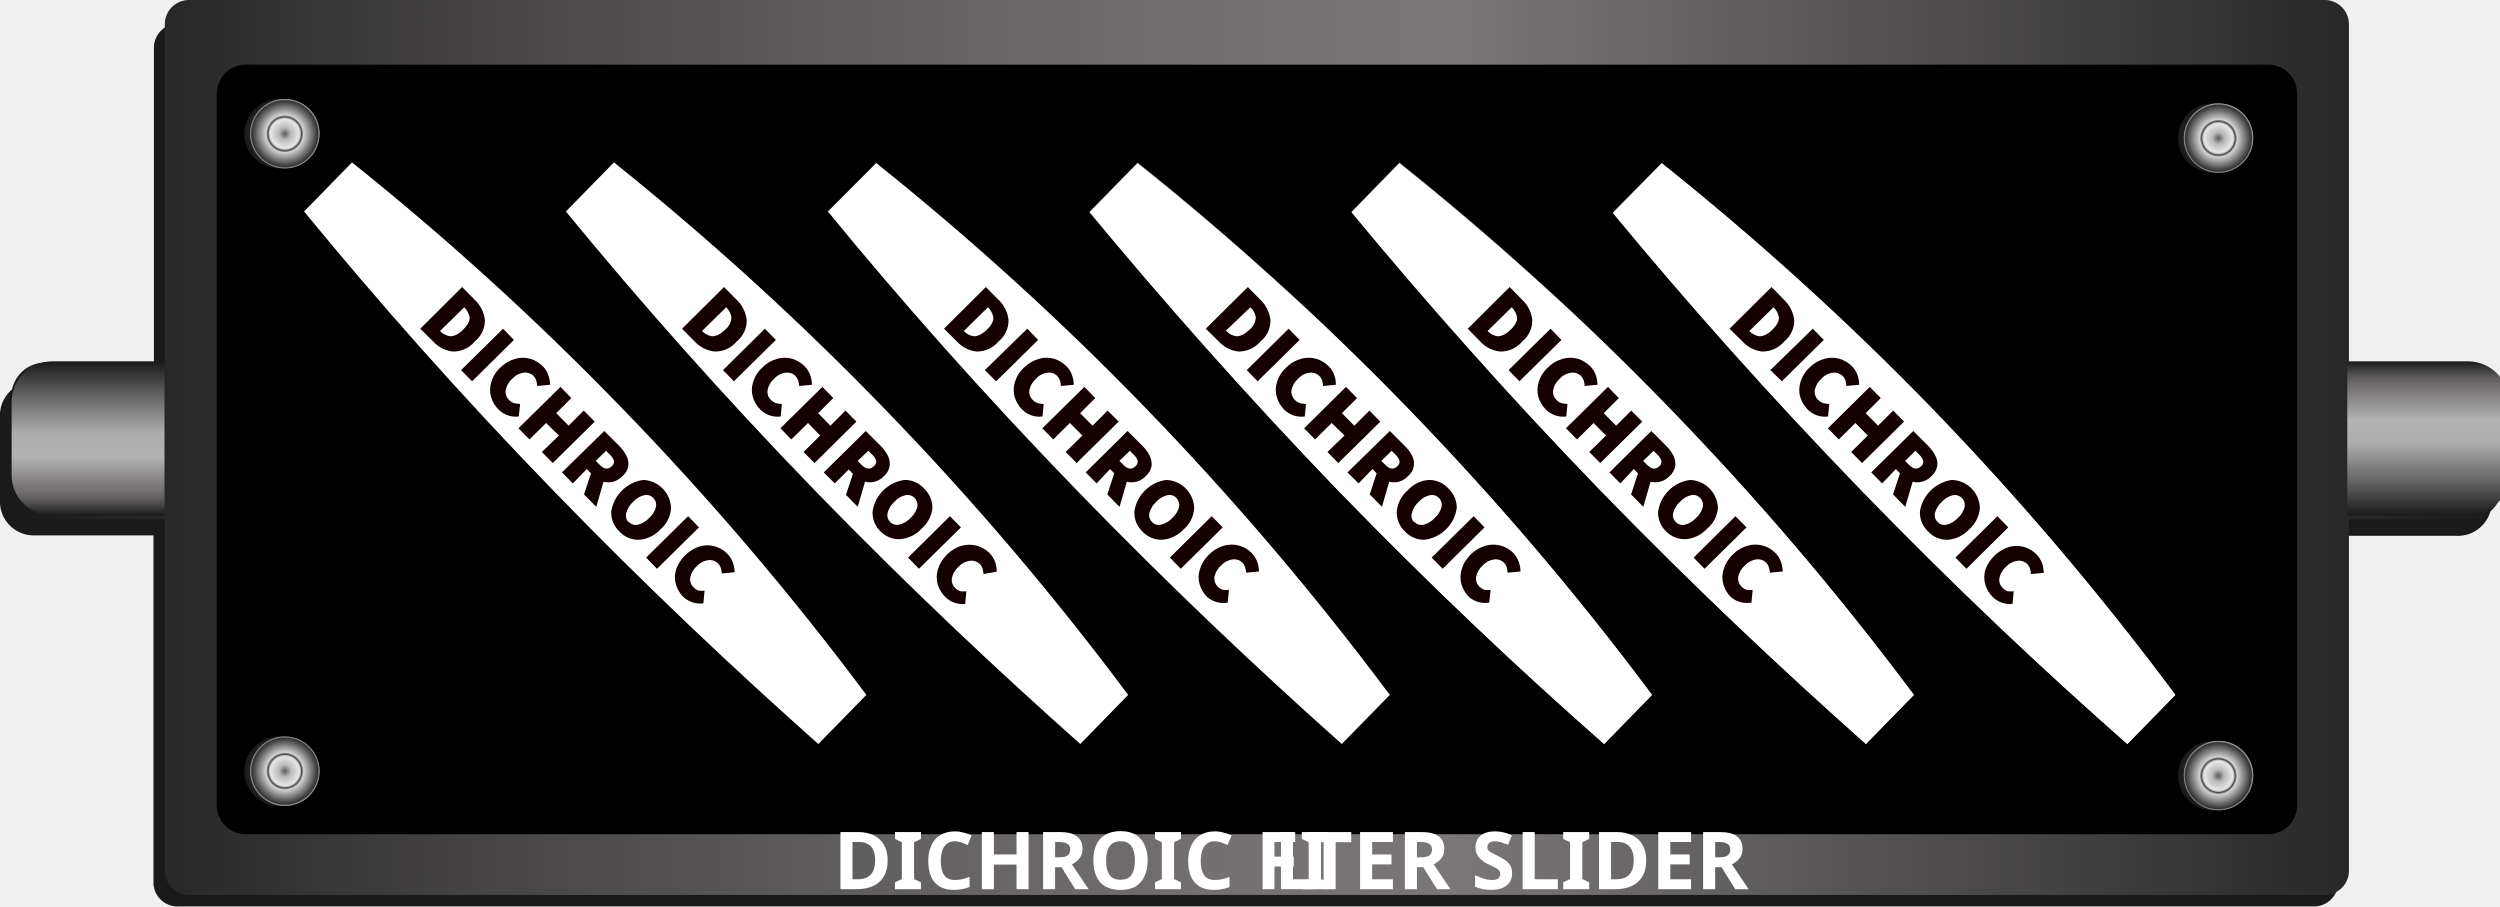
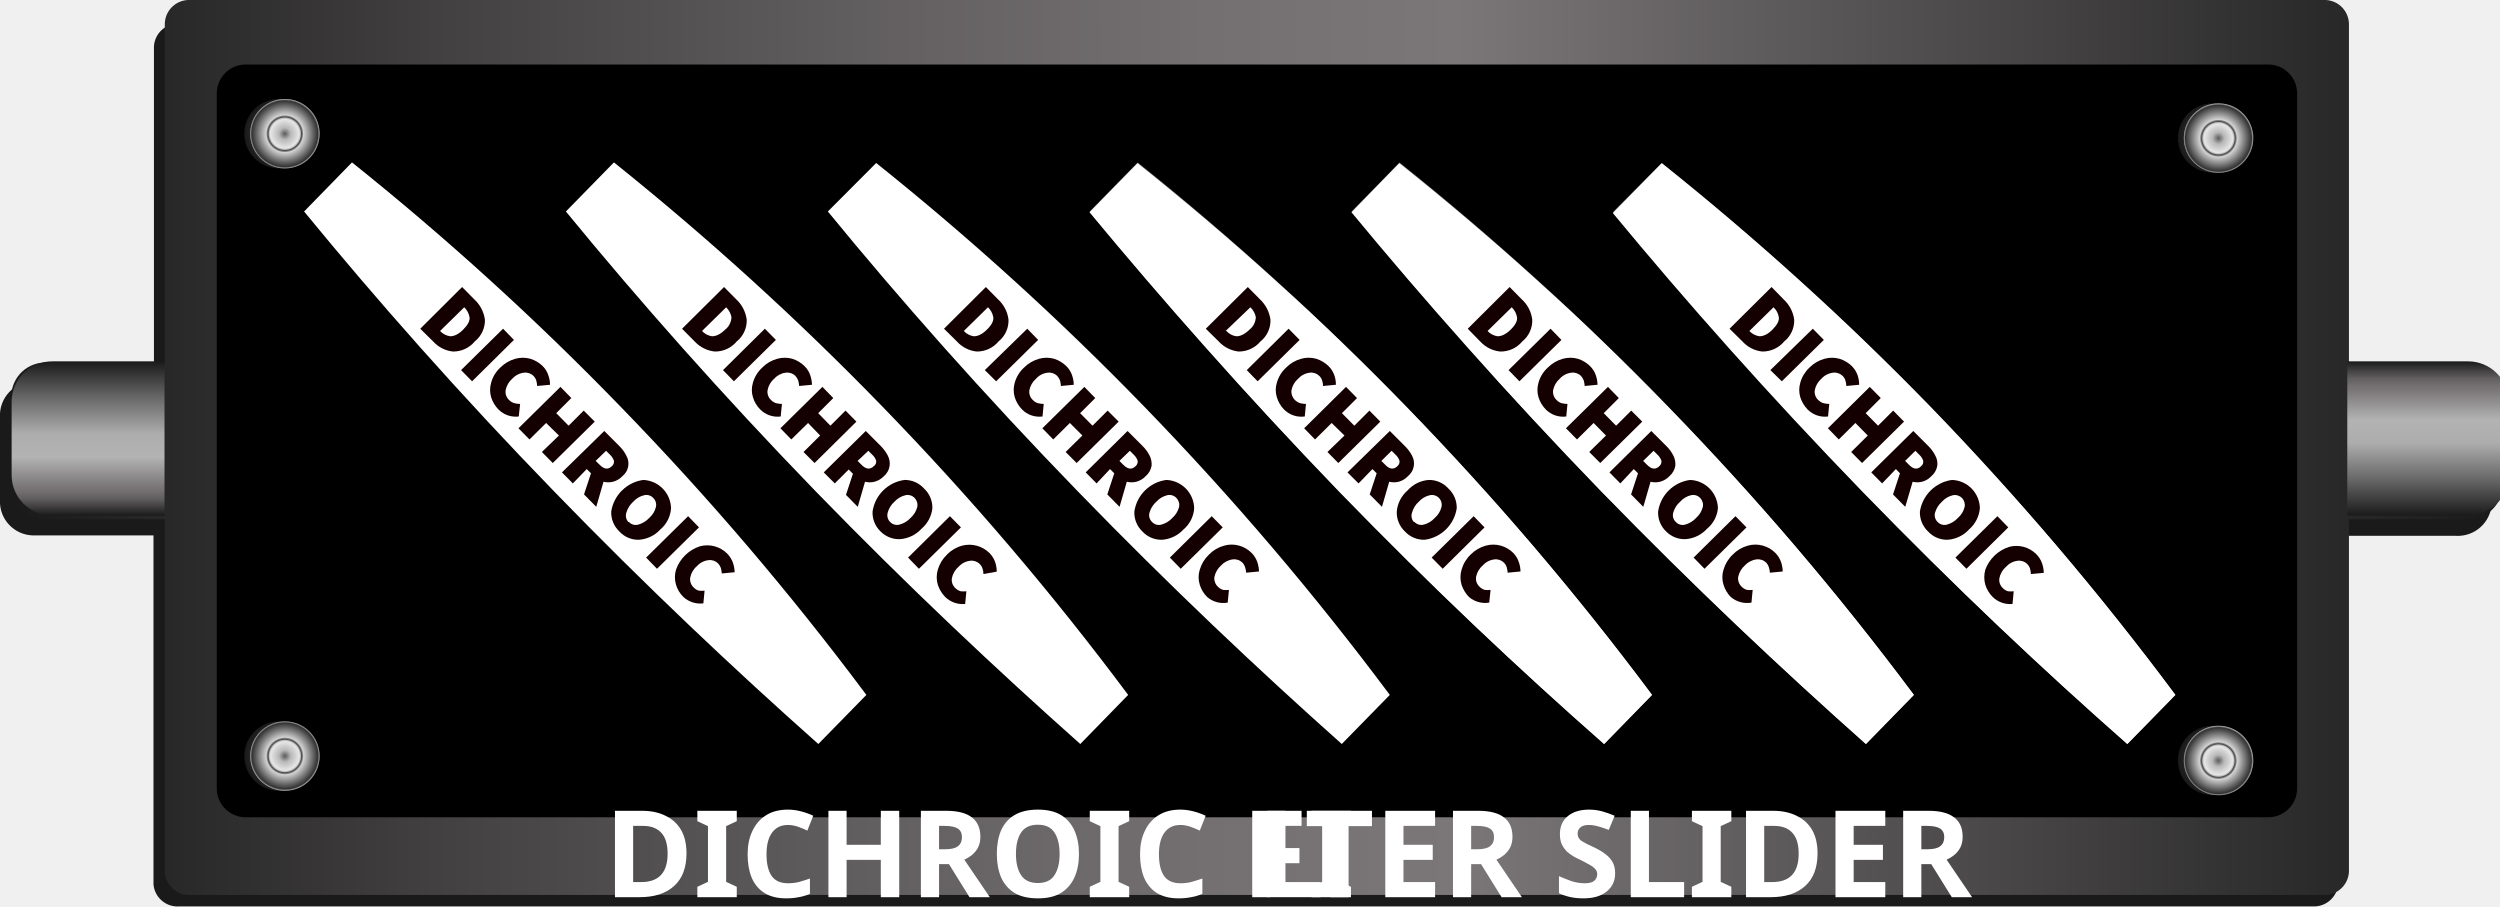
<svg xmlns="http://www.w3.org/2000/svg" xmlns:xlink="http://www.w3.org/1999/xlink" id="Layer_1" data-name="Layer 1" viewBox="0 0 165.49 60">
  <defs>
-     <style>.cls-1{fill:url(#linear-gradient);}.cls-2{fill:url(#linear-gradient-2);}.cls-3{fill:url(#linear-gradient-3);}.cls-4{fill:url(#linear-gradient-4);}.cls-5{fill:url(#linear-gradient-5);}.cls-6{fill:url(#radial-gradient);}.cls-7{fill:url(#radial-gradient-2);}.cls-8{fill:url(#radial-gradient-3);}.cls-9{fill:url(#radial-gradient-4);}.cls-10{fill:url(#linear-gradient-6);}.cls-11,.cls-19{fill:#fff;}.cls-12{fill:#140000;}.cls-13{fill:url(#linear-gradient-7);}.cls-14{fill:url(#linear-gradient-8);}.cls-15{fill:url(#radial-gradient-5);}.cls-16{fill:url(#radial-gradient-6);}.cls-17{fill:url(#radial-gradient-7);}.cls-18{fill:url(#radial-gradient-8);}.cls-19{font-size:5.3px;font-family:Mada-Black, Mada;font-weight:800;}.cls-20{letter-spacing:-0.12em;}</style>
+     <style>.cls-1{fill:url(#linear-gradient);}.cls-2{fill:url(#linear-gradient-2);}.cls-3{fill:url(#linear-gradient-3);}.cls-4{fill:url(#linear-gradient-4);}.cls-5{fill:url(#linear-gradient-5);}.cls-6{fill:url(#radial-gradient);}.cls-7{fill:url(#radial-gradient-2);}.cls-8{fill:url(#radial-gradient-3);}.cls-9{fill:url(#radial-gradient-4);}.cls-10{fill:url(#linear-gradient-6);}.cls-11,.cls-19{fill:#fff;}.cls-12{fill:#140000;}.cls-13{fill:url(#linear-gradient-7);}.cls-14{fill:url(#linear-gradient-8);}.cls-15{fill:url(#radial-gradient-5);}.cls-16{fill:url(#radial-gradient-6);}.cls-17{fill:url(#radial-gradient-7);}.cls-18{fill:url(#radial-gradient-8);}.cls-19{font-size:8px;font-family:Mada-Bold, Mada;font-weight:700;}.cls-20{letter-spacing:-0.12em;}</style>
    <linearGradient id="linear-gradient" x1="0.03" y1="30.8" x2="164.94" y2="30.8" gradientUnits="userSpaceOnUse">
      <stop offset="0" stop-color="#1a1a1a" />
      <stop offset="1" stop-color="#1a1a1a" />
    </linearGradient>
    <linearGradient id="linear-gradient-2" x1="0.75" y1="29.64" x2="165.65" y2="29.64" gradientUnits="userSpaceOnUse">
      <stop offset="0" stop-color="#1a1a1a" />
      <stop offset="0.17" stop-color="#424041" />
      <stop offset="0.34" stop-color="#615e5f" />
      <stop offset="0.48" stop-color="#747071" />
      <stop offset="0.58" stop-color="#7b7778" />
      <stop offset="1" stop-color="#1a1a1a" />
    </linearGradient>
-     <linearGradient id="linear-gradient-3" x1="2158.09" y1="-3832.05" x2="2064.89" y2="-3925.25" gradientTransform="matrix(1, 0, 0, -1, -2028.29, -3848.91)" gradientUnits="userSpaceOnUse">
+     <linearGradient id="linear-gradient-3" x1="2158.37" y1="-3832.33" x2="2065.72" y2="-3924.97" gradientTransform="matrix(1, 0, 0, -1, -2028.85, -3849.46)" gradientUnits="userSpaceOnUse">
      <stop offset="0" />
      <stop offset="0.87" />
    </linearGradient>
    <linearGradient id="linear-gradient-4" x1="5.83" y1="34.13" x2="5.83" y2="23.92" gradientUnits="userSpaceOnUse">
      <stop offset="0" stop-color="#1a1a1a" />
      <stop offset="0.06" stop-color="#424041" />
      <stop offset="0.11" stop-color="#615e5f" />
      <stop offset="0.16" stop-color="#747071" />
      <stop offset="0.19" stop-color="#7b7778" />
      <stop offset="0.38" stop-color="#b3b3b3" />
      <stop offset="0.53" stop-color="#adadad" />
      <stop offset="0.77" stop-color="#666" />
      <stop offset="1" stop-color="#1a1a1a" />
    </linearGradient>
    <linearGradient id="linear-gradient-5" x1="-9777.34" y1="1318.98" x2="-9777.34" y2="1308.76" gradientTransform="translate(9938.03 -1284.85)" xlink:href="#linear-gradient-4" />
    <radialGradient id="radial-gradient" cx="146.17" cy="9.42" r="2.3" gradientTransform="translate(0.29 -0.22) rotate(-0.02)" gradientUnits="userSpaceOnUse">
      <stop offset="0.02" stop-color="#666" />
      <stop offset="0.55" stop-color="#333" />
      <stop offset="0.97" stop-color="#1a1a1a" />
    </radialGradient>
    <radialGradient id="radial-gradient-2" cx="146.56" cy="9.42" r="2.3" gradientTransform="translate(0.29 -0.22) rotate(-0.02)" gradientUnits="userSpaceOnUse">
      <stop offset="0.02" stop-color="#666" />
      <stop offset="0.17" stop-color="#b8b8b8" />
      <stop offset="0.41" stop-color="#e6e6e6" />
      <stop offset="0.42" stop-color="#e1e1e1" />
      <stop offset="0.43" stop-color="#d3d3d3" />
      <stop offset="0.45" stop-color="#bbb" />
      <stop offset="0.46" stop-color="#9a9a9a" />
      <stop offset="0.47" stop-color="#707070" />
      <stop offset="0.48" stop-color="#4d4d4d" />
      <stop offset="0.49" stop-color="#5b5b5b" />
      <stop offset="0.51" stop-color="#818181" />
      <stop offset="0.53" stop-color="#bdbdbd" />
      <stop offset="0.54" stop-color="#d2d2d2" />
      <stop offset="0.69" stop-color="#979797" />
      <stop offset="0.88" stop-color="#4d4d4d" />
      <stop offset="0.95" stop-color="#333" />
      <stop offset="1" stop-color="#b3b3b3" />
    </radialGradient>
-     <radialGradient id="radial-gradient-3" cx="146.16" cy="51.62" r="2.3" xlink:href="#radial-gradient" />
-     <radialGradient id="radial-gradient-4" cx="146.54" cy="51.62" r="2.3" xlink:href="#radial-gradient-2" />
+     <radialGradient id="radial-gradient-3" cx="146.16" cy="50.62" r="2.3" xlink:href="#radial-gradient" />
+     <radialGradient id="radial-gradient-4" cx="146.54" cy="50.62" r="2.3" xlink:href="#radial-gradient-2" />
    <linearGradient id="linear-gradient-6" x1="-2121.93" y1="-1927.12" x2="-2121.93" y2="-1970.1" gradientTransform="matrix(-0.47, 0.47, -0.81, -0.81, -2445.08, -539.82)" gradientUnits="userSpaceOnUse">
      <stop offset="0.02" stop-color="#666" />
      <stop offset="0.02" stop-color="#6e6e6e" />
      <stop offset="0.05" stop-color="#999899" />
      <stop offset="0.07" stop-color="#b8b7b8" />
      <stop offset="0.09" stop-color="#cbcacb" />
      <stop offset="0.11" stop-color="#d2d1d2" />
      <stop offset="0.18" stop-color="#c5c4c5" />
      <stop offset="0.29" stop-color="#979696" />
      <stop offset="0.33" stop-color="#919090" />
      <stop offset="0.5" stop-color="#f2f2f2" />
      <stop offset="0.78" stop-color="#c9c8c8" />
      <stop offset="0.85" stop-color="#fff" />
      <stop offset="1" stop-color="#4d4d4d" />
    </linearGradient>
    <linearGradient id="linear-gradient-7" x1="-2103.55" y1="-1916.36" x2="-2103.55" y2="-1959.34" xlink:href="#linear-gradient-6" />
    <linearGradient id="linear-gradient-8" x1="-2085.16" y1="-1905.6" x2="-2085.16" y2="-1948.58" xlink:href="#linear-gradient-6" />
    <radialGradient id="radial-gradient-5" cx="18.18" cy="9.08" r="2.3" xlink:href="#radial-gradient" />
    <radialGradient id="radial-gradient-6" cx="18.56" cy="9.08" r="2.3" xlink:href="#radial-gradient-2" />
-     <radialGradient id="radial-gradient-7" cx="18.16" cy="51.27" r="2.3" xlink:href="#radial-gradient" />
-     <radialGradient id="radial-gradient-8" cx="18.55" cy="51.27" r="2.3" xlink:href="#radial-gradient-2" />
+     <radialGradient id="radial-gradient-7" cx="18.16" cy="50.27" r="2.3" xlink:href="#radial-gradient" />
+     <radialGradient id="radial-gradient-8" cx="18.55" cy="50.27" r="2.3" xlink:href="#radial-gradient-2" />
  </defs>
  <path class="cls-1" d="M162.57,25.26h-7.79V3.06a1.62,1.62,0,0,0-1.7-1.5H11.88a1.61,1.61,0,0,0-1.69,1.5v22.2H2.39A2.24,2.24,0,0,0,0,27.35v6a2.24,2.24,0,0,0,2.36,2.09h7.8V58.55A1.6,1.6,0,0,0,11.88,60h141.2a1.61,1.61,0,0,0,1.7-1.49V35.47h7.79a2.25,2.25,0,0,0,2.37-2.09v-6A2.25,2.25,0,0,0,162.57,25.26Z" />
  <path class="cls-2" d="M163.29,24h-7.8V1.56A1.61,1.61,0,0,0,153.8,0H12.6a1.61,1.61,0,0,0-1.69,1.52V24H3.11A2.25,2.25,0,0,0,.75,26.15v6.1a2.25,2.25,0,0,0,2.36,2.12h7.8V57.73a1.61,1.61,0,0,0,1.69,1.51H153.8a1.61,1.61,0,0,0,1.69-1.51V34.37h7.8a2.25,2.25,0,0,0,2.36-2.12v-6.1A2.25,2.25,0,0,0,163.29,24Z" />
-   <rect class="cls-3" x="57.73" y="-39.11" width="50.94" height="137.71" rx="1.91" transform="translate(53.46 112.95) rotate(-90)" />
+   <rect class="cls-3" x="58.29" y="-39.66" width="49.83" height="137.71" rx="1.91" transform="translate(54.01 112.39) rotate(-90)" />
  <path class="cls-4" d="M3.45,23.92h7.44a0,0,0,0,1,0,0V34.13a0,0,0,0,1,0,0H3.45A2.68,2.68,0,0,1,.77,31.45V26.6A2.68,2.68,0,0,1,3.45,23.92Z" />
  <path class="cls-5" d="M158,23.92h8a0,0,0,0,1,0,0V34.13a0,0,0,0,1,0,0h-8a2.68,2.68,0,0,1-2.68-2.68V26.6A2.68,2.68,0,0,1,158,23.92Z" transform="translate(321.38 58.05) rotate(180)" />
  <circle class="cls-6" cx="146.47" cy="9.14" r="2.3" />
  <circle class="cls-7" cx="146.86" cy="9.14" r="2.3" />
-   <circle class="cls-8" cx="146.47" cy="51.34" r="2.3" />
-   <circle class="cls-9" cx="146.86" cy="51.34" r="2.3" />
+   <circle class="cls-8" cx="146.47" cy="50.34" r="2.3" />
+   <circle class="cls-9" cx="146.86" cy="50.34" r="2.3" />
  <path class="cls-10" d="M144,46l-3.18,3.25c-5.52-4.86-11.41-10.41-17.49-16.68C117.11,26.1,111.61,19.87,106.8,14L110,10.79A192.64,192.64,0,0,1,127.74,26.9,194.19,194.19,0,0,1,144,46Z" />
  <path class="cls-11" d="M144,46l-3.18,3.25c-5.52-4.86-11.41-10.4-17.5-16.67-6.24-6.43-11.75-12.66-16.56-18.48L110,10.8a191,191,0,0,1,17.77,16.1A193.25,193.25,0,0,1,144,46Z" />
  <path class="cls-12" d="M114.49,21.76,117.27,19l.8.82a2.22,2.22,0,0,1,.7,1.35,1.77,1.77,0,0,1-.66,1.43,1.87,1.87,0,0,1-1.46.67,2.08,2.08,0,0,1-1.31-.67Zm1.31.15,0,0a1.13,1.13,0,0,0,.67.35c.24,0,.53-.11.85-.43s.47-.6.43-.84a1.14,1.14,0,0,0-.35-.65l0,0Z" />
  <path class="cls-12" d="M117.19,24.5,120,21.76l.73.74-2.78,2.74Z" />
  <path class="cls-12" d="M119.66,27.11a2.09,2.09,0,0,1-.49-.82,1.7,1.7,0,0,1,0-.95,2.19,2.19,0,0,1,.6-1,2.26,2.26,0,0,1,1-.59,1.85,1.85,0,0,1,1,0,2,2,0,0,1,.82.49,1.64,1.64,0,0,1,.38.61,2.05,2.05,0,0,1,.1.62l-.85.08a1.36,1.36,0,0,0-.06-.36.69.69,0,0,0-.19-.31.76.76,0,0,0-.63-.21,1.23,1.23,0,0,0-.77.4,1.35,1.35,0,0,0-.44.76.74.74,0,0,0,.22.64.86.86,0,0,0,.36.22,1.65,1.65,0,0,0,.38.05l-.08.83A1.61,1.61,0,0,1,119.66,27.11Z" />
  <path class="cls-12" d="M121,28.35l2.77-2.74.73.74-1,1,.82.83,1-1,.72.73-2.78,2.74-.72-.73,1.1-1.09-.82-.83-1.1,1.09Z" />
  <path class="cls-12" d="M124.59,32l-.72-.73,2.78-2.74,1,1a2.41,2.41,0,0,1,.46.63,1.1,1.1,0,0,1,.13.68,1.17,1.17,0,0,1-.39.68,1.27,1.27,0,0,1-.62.37,1.3,1.3,0,0,1-.62,0l-.49,1.66-.81-.82.46-1.4-.27-.28Zm1.52-1.49.26.26c.29.3.56.33.8.09a.38.38,0,0,0,.14-.36,1,1,0,0,0-.26-.4l-.26-.26Z" />
  <path class="cls-12" d="M127.63,35.18a1.72,1.72,0,0,1-.54-1.32,2.5,2.5,0,0,1,2.12-2.09,1.91,1.91,0,0,1,1.85,1.87,2.09,2.09,0,0,1-.71,1.4,2.12,2.12,0,0,1-1.42.69A1.69,1.69,0,0,1,127.63,35.18Zm.63-.63a.62.62,0,0,0,.61.18,1.53,1.53,0,0,0,.74-.45,1.38,1.38,0,0,0,.44-.72.66.66,0,0,0-.77-.78,1.38,1.38,0,0,0-.73.43,1.56,1.56,0,0,0-.46.73A.63.63,0,0,0,128.26,34.55Z" />
  <path class="cls-12" d="M129.44,36.91l2.78-2.74.72.74-2.77,2.74Z" />
  <path class="cls-12" d="M131.91,39.52a2,2,0,0,1-.49-.81,1.84,1.84,0,0,1,0-1A2.49,2.49,0,0,1,133,36.2a1.86,1.86,0,0,1,1.8.49,1.59,1.59,0,0,1,.38.61,2.08,2.08,0,0,1,.11.62l-.85.08a1.93,1.93,0,0,0-.06-.36.79.79,0,0,0-.19-.31.76.76,0,0,0-.63-.21,1.23,1.23,0,0,0-.77.4,1.35,1.35,0,0,0-.44.76.73.73,0,0,0,.22.64.77.77,0,0,0,.35.22,1.81,1.81,0,0,0,.38,0l-.08.84A1.65,1.65,0,0,1,131.91,39.52Z" />
  <path class="cls-13" d="M126.69,46l-3.18,3.25C118,44.35,112.1,38.8,106,32.53,99.78,26.1,94.28,19.87,89.47,14l3.17-3.25A190.08,190.08,0,0,1,110.4,26.9,194.42,194.42,0,0,1,126.69,46Z" />
  <path class="cls-11" d="M126.69,46l-3.17,3.25C118,44.34,112.1,38.8,106,32.53,99.78,26.1,94.27,19.87,89.46,14.05l3.17-3.25A189.7,189.7,0,0,1,110.4,26.9,191.9,191.9,0,0,1,126.69,46Z" />
  <path class="cls-12" d="M97.16,21.76,99.93,19l.81.82a2.16,2.16,0,0,1,.69,1.35,1.77,1.77,0,0,1-.66,1.43,1.85,1.85,0,0,1-1.45.67A2.06,2.06,0,0,1,98,22.62Zm1.31.15,0,0a1.13,1.13,0,0,0,.66.35c.25,0,.53-.11.86-.43s.47-.6.43-.84a1.2,1.2,0,0,0-.35-.65l0,0Z" />
  <path class="cls-12" d="M99.86,24.5l2.78-2.74.72.74-2.78,2.74Z" />
  <path class="cls-12" d="M102.33,27.11a2,2,0,0,1-.49-.82,1.7,1.7,0,0,1,0-.95,2.13,2.13,0,0,1,.61-1,2.26,2.26,0,0,1,1-.59,1.85,1.85,0,0,1,1,0,2,2,0,0,1,.81.49,1.52,1.52,0,0,1,.38.61,2.08,2.08,0,0,1,.11.62l-.85.08a1.93,1.93,0,0,0-.06-.36.93.93,0,0,0-.19-.31.76.76,0,0,0-.63-.21,1.21,1.21,0,0,0-.77.4,1.35,1.35,0,0,0-.44.76.74.74,0,0,0,.22.64.77.77,0,0,0,.35.22,1.81,1.81,0,0,0,.38.05l-.08.83A1.61,1.61,0,0,1,102.33,27.11Z" />
  <path class="cls-12" d="M103.66,28.35l2.78-2.74.72.74-1,1,.82.83,1-1,.73.73-2.78,2.74-.73-.73,1.11-1.09-.82-.83-1.1,1.09Z" />
  <path class="cls-12" d="M107.26,32l-.72-.73,2.77-2.74,1,1a2.41,2.41,0,0,1,.46.63,1.26,1.26,0,0,1,.13.68,1.17,1.17,0,0,1-.39.68,1.32,1.32,0,0,1-.62.37,1.34,1.34,0,0,1-.63,0l-.48,1.66-.81-.82.46-1.4-.28-.28Zm1.51-1.49.26.26c.3.3.56.33.81.09a.4.4,0,0,0,.14-.36,1,1,0,0,0-.26-.4l-.26-.26Z" />
  <path class="cls-12" d="M110.29,35.18a1.71,1.71,0,0,1-.53-1.32,2.47,2.47,0,0,1,2.12-2.09,1.92,1.92,0,0,1,1.84,1.87A2,2,0,0,1,113,35a2.14,2.14,0,0,1-1.42.69A1.71,1.71,0,0,1,110.29,35.18Zm.64-.63a.61.61,0,0,0,.61.18,1.53,1.53,0,0,0,.74-.45,1.45,1.45,0,0,0,.44-.72.67.67,0,0,0-.18-.6.63.63,0,0,0-.6-.18,1.39,1.39,0,0,0-.72.43,1.49,1.49,0,0,0-.46.73A.61.61,0,0,0,110.93,34.55Z" />
  <path class="cls-12" d="M112.11,36.91l2.77-2.74.73.74-2.78,2.74Z" />
  <path class="cls-12" d="M114.57,39.52a2,2,0,0,1-.48-.81,1.65,1.65,0,0,1,0-1,2.24,2.24,0,0,1,.61-1,2.21,2.21,0,0,1,1-.59,1.81,1.81,0,0,1,1,0,1.84,1.84,0,0,1,.82.48,1.59,1.59,0,0,1,.38.61,2.08,2.08,0,0,1,.11.62l-.85.08a1.35,1.35,0,0,0-.07-.36.76.76,0,0,0-.18-.31.77.77,0,0,0-.64-.21,1.26,1.26,0,0,0-.77.4,1.41,1.41,0,0,0-.44.76.76.76,0,0,0,.22.64.86.86,0,0,0,.36.22,1.73,1.73,0,0,0,.38,0l-.08.84A1.67,1.67,0,0,1,114.57,39.52Z" />
  <path class="cls-14" d="M109.35,46l-3.17,3.25c-5.52-4.86-11.42-10.41-17.5-16.68C82.44,26.1,76.94,19.87,72.13,14l3.18-3.25A192.64,192.64,0,0,1,93.07,26.9,192.83,192.83,0,0,1,109.35,46Z" />
  <path class="cls-11" d="M109.36,46l-3.17,3.25c-5.53-4.86-11.42-10.4-17.51-16.67C82.44,26.1,76.94,19.87,72.12,14.05L75.3,10.8A191,191,0,0,1,93.07,26.9,193.25,193.25,0,0,1,109.36,46Z" />
  <path class="cls-12" d="M79.82,21.76,82.6,19l.81.82a2.26,2.26,0,0,1,.69,1.35,1.77,1.77,0,0,1-.66,1.43,1.87,1.87,0,0,1-1.45.67,2.11,2.11,0,0,1-1.32-.67Zm1.31.15.05,0a1.1,1.1,0,0,0,.66.35c.25,0,.53-.11.86-.43a1.1,1.1,0,0,0,.43-.84,1.22,1.22,0,0,0-.36-.65l0,0Z" />
  <path class="cls-12" d="M82.53,24.5l2.77-2.74.73.74-2.78,2.74Z" />
  <path class="cls-12" d="M85,27.11a2,2,0,0,1-.48-.82,1.62,1.62,0,0,1,0-.95,2.13,2.13,0,0,1,.61-1,2.21,2.21,0,0,1,1-.59,1.81,1.81,0,0,1,1,0,2,2,0,0,1,.82.49,1.52,1.52,0,0,1,.38.61,1.78,1.78,0,0,1,.1.62l-.85.08a1,1,0,0,0-.06-.36.69.69,0,0,0-.19-.31.76.76,0,0,0-.63-.21,1.23,1.23,0,0,0-.77.4,1.35,1.35,0,0,0-.44.76.77.77,0,0,0,.22.64.86.86,0,0,0,.36.22,1.73,1.73,0,0,0,.38.05l-.08.83A1.63,1.63,0,0,1,85,27.11Z" />
  <path class="cls-12" d="M86.33,28.35l2.77-2.74.73.74-1,1,.82.83,1-1,.72.73-2.78,2.74-.72-.73L89,28.83,88.15,28l-1.1,1.09Z" />
  <path class="cls-12" d="M89.93,32l-.73-.73L92,28.53l1,1a2.46,2.46,0,0,1,.47.63,1.08,1.08,0,0,1-.27,1.36,1.29,1.29,0,0,1-.61.37,1.33,1.33,0,0,1-.63,0l-.48,1.66-.81-.82.46-1.4-.28-.28Zm1.51-1.49.26.26c.29.3.56.33.8.09a.38.38,0,0,0,.14-.36.9.9,0,0,0-.26-.4l-.26-.26Z" />
  <path class="cls-12" d="M93,35.18a1.72,1.72,0,0,1-.54-1.32,2.1,2.1,0,0,1,.72-1.4,2.08,2.08,0,0,1,1.41-.69,1.71,1.71,0,0,1,1.29.57,1.73,1.73,0,0,1,.55,1.3,2.47,2.47,0,0,1-2.12,2.09A1.71,1.71,0,0,1,93,35.18Zm.63-.63a.63.63,0,0,0,.61.18,1.48,1.48,0,0,0,.74-.45,1.38,1.38,0,0,0,.44-.72.65.65,0,0,0-.77-.78,1.38,1.38,0,0,0-.73.43,1.46,1.46,0,0,0-.45.73A.61.61,0,0,0,93.59,34.55Z" />
  <path class="cls-12" d="M94.77,36.91l2.78-2.74.72.74L95.5,37.65Z" />
  <path class="cls-12" d="M97.24,39.52a2.13,2.13,0,0,1-.49-.81,1.74,1.74,0,0,1,0-1,2.21,2.21,0,0,1,.6-1,2.26,2.26,0,0,1,1-.59,1.85,1.85,0,0,1,1,0,1.9,1.9,0,0,1,.82.48,1.57,1.57,0,0,1,.37.61,1.81,1.81,0,0,1,.11.62l-.85.08a1.93,1.93,0,0,0-.06-.36.79.79,0,0,0-.19-.31.76.76,0,0,0-.63-.21,1.23,1.23,0,0,0-.77.4,1.35,1.35,0,0,0-.44.76.73.73,0,0,0,.22.64.8.8,0,0,0,.36.22,1.65,1.65,0,0,0,.38,0l-.09.84A1.65,1.65,0,0,1,97.24,39.52Z" />
  <path class="cls-11" d="M92,46l-3.18,3.25C83.32,44.35,77.43,38.8,71.35,32.53,65.11,26.1,59.61,19.87,54.8,14L58,10.79A190.08,190.08,0,0,1,75.73,26.9,194.42,194.42,0,0,1,92,46Z" />
  <path class="cls-12" d="M62.49,21.76,65.26,19l.81.82a2.16,2.16,0,0,1,.69,1.35,1.77,1.77,0,0,1-.66,1.43,1.85,1.85,0,0,1-1.45.67,2.06,2.06,0,0,1-1.31-.67Zm1.31.15,0,0a1.13,1.13,0,0,0,.66.35c.25,0,.53-.11.86-.43s.47-.6.43-.84a1.2,1.2,0,0,0-.35-.65l0,0Z" />
  <path class="cls-12" d="M65.19,24.5,68,21.76l.72.74-2.78,2.74Z" />
  <path class="cls-12" d="M67.66,27.11a2,2,0,0,1-.49-.82,1.7,1.7,0,0,1,0-.95,2.13,2.13,0,0,1,.61-1,2.26,2.26,0,0,1,1-.59,1.85,1.85,0,0,1,1,0,2,2,0,0,1,.81.49,1.52,1.52,0,0,1,.38.61,2.08,2.08,0,0,1,.11.62l-.85.08a1.93,1.93,0,0,0-.06-.36.93.93,0,0,0-.19-.31.76.76,0,0,0-.63-.21,1.21,1.21,0,0,0-.77.4,1.35,1.35,0,0,0-.44.76.74.74,0,0,0,.22.64.77.77,0,0,0,.35.22,1.81,1.81,0,0,0,.38.05l-.08.83A1.61,1.61,0,0,1,67.66,27.11Z" />
  <path class="cls-12" d="M69,28.35l2.78-2.74.72.74-1,1,.82.83,1-1,.73.73-2.78,2.74-.73-.73,1.11-1.09L70.82,28l-1.1,1.09Z" />
  <path class="cls-12" d="M72.59,32l-.72-.73,2.77-2.74,1,1a2.41,2.41,0,0,1,.46.63,1.26,1.26,0,0,1,.13.68,1.17,1.17,0,0,1-.39.68,1.32,1.32,0,0,1-.62.37,1.34,1.34,0,0,1-.63,0l-.48,1.66-.81-.82.46-1.4-.28-.28Zm1.51-1.49.26.26c.3.3.56.33.81.09a.4.4,0,0,0,.14-.36,1,1,0,0,0-.26-.4l-.26-.26Z" />
  <path class="cls-12" d="M75.62,35.18a1.71,1.71,0,0,1-.53-1.32,2.47,2.47,0,0,1,2.12-2.09,1.92,1.92,0,0,1,1.84,1.87,2,2,0,0,1-.7,1.4,2.14,2.14,0,0,1-1.42.69A1.71,1.71,0,0,1,75.62,35.18Zm.64-.63a.61.61,0,0,0,.61.18,1.53,1.53,0,0,0,.74-.45,1.45,1.45,0,0,0,.44-.72.67.67,0,0,0-.18-.6.63.63,0,0,0-.6-.18,1.39,1.39,0,0,0-.72.43,1.49,1.49,0,0,0-.46.73A.61.61,0,0,0,76.26,34.55Z" />
  <path class="cls-12" d="M77.44,36.91l2.77-2.74.73.74-2.78,2.74Z" />
  <path class="cls-12" d="M79.91,39.52a1.9,1.9,0,0,1-.49-.81,1.65,1.65,0,0,1,0-1,2.24,2.24,0,0,1,.61-1,2.21,2.21,0,0,1,1-.59,1.81,1.81,0,0,1,1,0,1.84,1.84,0,0,1,.82.48,1.59,1.59,0,0,1,.38.61,2.08,2.08,0,0,1,.11.62l-.85.08a1.35,1.35,0,0,0-.07-.36.76.76,0,0,0-.18-.31.77.77,0,0,0-.64-.21,1.26,1.26,0,0,0-.77.4,1.41,1.41,0,0,0-.44.76.76.76,0,0,0,.22.64.86.86,0,0,0,.36.22,1.73,1.73,0,0,0,.38,0l-.08.84A1.63,1.63,0,0,1,79.91,39.52Z" />
  <path class="cls-11" d="M74.68,46l-3.17,3.25C66,44.35,60.09,38.8,54,32.53,47.77,26.1,42.27,19.87,37.46,14l3.18-3.25A192.64,192.64,0,0,1,58.4,26.9,192.83,192.83,0,0,1,74.68,46Z" />
  <path class="cls-12" d="M45.15,21.76,47.93,19l.81.82a2.21,2.21,0,0,1,.69,1.35,1.77,1.77,0,0,1-.66,1.43,1.85,1.85,0,0,1-1.45.67A2.11,2.11,0,0,1,46,22.62Zm1.32.15,0,0a1.13,1.13,0,0,0,.66.35c.25,0,.53-.11.86-.43a1.1,1.1,0,0,0,.43-.84,1.27,1.27,0,0,0-.35-.65l0,0Z" />
  <path class="cls-12" d="M47.86,24.5l2.77-2.74.73.74-2.78,2.74Z" />
  <path class="cls-12" d="M50.33,27.11a1.88,1.88,0,0,1-.49-.82,1.62,1.62,0,0,1,0-.95,2.13,2.13,0,0,1,.61-1,2.21,2.21,0,0,1,1-.59,1.85,1.85,0,0,1,1,0,2,2,0,0,1,.81.49,1.52,1.52,0,0,1,.38.61,2.08,2.08,0,0,1,.11.62l-.85.08a1.93,1.93,0,0,0-.06-.36.93.93,0,0,0-.19-.31.77.77,0,0,0-.64-.21,1.21,1.21,0,0,0-.76.4,1.29,1.29,0,0,0-.44.76.74.74,0,0,0,.22.64.77.77,0,0,0,.35.22,1.73,1.73,0,0,0,.38.05l-.08.83A1.61,1.61,0,0,1,50.33,27.11Z" />
  <path class="cls-12" d="M51.66,28.35l2.78-2.74.72.74-1,1,.81.83,1-1,.72.73-2.77,2.74-.73-.73,1.1-1.09L53.49,28l-1.11,1.09Z" />
  <path class="cls-12" d="M55.26,32l-.73-.73,2.78-2.74,1,1a2.67,2.67,0,0,1,.46.63,1.16,1.16,0,0,1,.12.68,1.1,1.1,0,0,1-.38.68,1.32,1.32,0,0,1-.62.37,1.34,1.34,0,0,1-.63,0l-.48,1.66L56,32.76l.46-1.4-.28-.28Zm1.51-1.49.26.26q.44.45.81.09A.37.37,0,0,0,58,30.5a.9.9,0,0,0-.26-.4l-.26-.26Z" />
  <path class="cls-12" d="M58.29,35.18a1.71,1.71,0,0,1-.53-1.32,2.47,2.47,0,0,1,2.12-2.09,1.71,1.71,0,0,1,1.29.57,1.73,1.73,0,0,1,.55,1.3A2.07,2.07,0,0,1,61,35a2.14,2.14,0,0,1-1.42.69A1.71,1.71,0,0,1,58.29,35.18Zm.63-.63a.63.63,0,0,0,.61.18,1.51,1.51,0,0,0,.75-.45,1.45,1.45,0,0,0,.44-.72.67.67,0,0,0-.18-.6.63.63,0,0,0-.6-.18,1.42,1.42,0,0,0-.73.43,1.46,1.46,0,0,0-.45.73A.63.63,0,0,0,58.92,34.55Z" />
  <path class="cls-12" d="M60.11,36.91l2.77-2.74.73.74-2.78,2.74Z" />
  <path class="cls-12" d="M62.57,39.52a2.13,2.13,0,0,1-.49-.81,1.74,1.74,0,0,1,0-1,2.24,2.24,0,0,1,.61-1,2.18,2.18,0,0,1,1-.59,1.89,1.89,0,0,1,1.81.49,1.59,1.59,0,0,1,.38.61,2.05,2.05,0,0,1,.1.62L65.1,38a1,1,0,0,0-.06-.36.69.69,0,0,0-.19-.31.76.76,0,0,0-.63-.21,1.23,1.23,0,0,0-.77.4,1.35,1.35,0,0,0-.44.76.73.73,0,0,0,.22.64.86.86,0,0,0,.36.22,1.73,1.73,0,0,0,.38,0l-.08.84A1.66,1.66,0,0,1,62.57,39.52Z" />
  <path class="cls-11" d="M57.35,46l-3.18,3.25C48.65,44.35,42.76,38.8,36.68,32.53,30.44,26.1,24.94,19.87,20.13,14l3.17-3.25A190.08,190.08,0,0,1,41.06,26.9,193.05,193.05,0,0,1,57.35,46Z" />
  <path class="cls-12" d="M27.82,21.76,30.59,19l.81.82a2.22,2.22,0,0,1,.7,1.35,1.79,1.79,0,0,1-.67,1.43,1.85,1.85,0,0,1-1.45.67,2.06,2.06,0,0,1-1.31-.67Zm1.31.15,0,0a1.13,1.13,0,0,0,.67.35c.24,0,.53-.11.85-.43s.47-.6.43-.84a1.2,1.2,0,0,0-.35-.65l0,0Z" />
  <path class="cls-12" d="M30.52,24.5l2.78-2.74.72.74-2.77,2.74Z" />
  <path class="cls-12" d="M33,27.11a2,2,0,0,1-.49-.82,1.7,1.7,0,0,1,0-.95,2.11,2.11,0,0,1,.6-1,2.26,2.26,0,0,1,1-.59,1.85,1.85,0,0,1,1,0,2,2,0,0,1,.82.49,1.5,1.5,0,0,1,.37.61,1.81,1.81,0,0,1,.11.62l-.85.08a1.93,1.93,0,0,0-.06-.36.79.79,0,0,0-.19-.31.76.76,0,0,0-.63-.21,1.23,1.23,0,0,0-.77.4,1.35,1.35,0,0,0-.44.76.74.74,0,0,0,.22.64.8.8,0,0,0,.36.22,1.65,1.65,0,0,0,.38.05l-.09.83A1.61,1.61,0,0,1,33,27.11Z" />
  <path class="cls-12" d="M34.32,28.35l2.78-2.74.72.74-1,1,.82.83,1-1,.73.73-2.78,2.74-.72-.73L37,28.83,36.15,28l-1.1,1.09Z" />
  <path class="cls-12" d="M37.92,32l-.72-.73L40,28.53l1,1a2.41,2.41,0,0,1,.46.63,1.06,1.06,0,0,1-.26,1.36,1.32,1.32,0,0,1-.62.37,1.34,1.34,0,0,1-.63,0l-.48,1.66-.81-.82.46-1.4-.28-.28Zm1.51-1.49.27.26c.29.3.56.33.8.09a.38.38,0,0,0,.14-.36,1,1,0,0,0-.26-.4l-.26-.26Z" />
  <path class="cls-12" d="M41,35.18a1.72,1.72,0,0,1-.54-1.32,2.5,2.5,0,0,1,2.12-2.09,1.92,1.92,0,0,1,1.84,1.87,2,2,0,0,1-.7,1.4,2.12,2.12,0,0,1-1.42.69A1.68,1.68,0,0,1,41,35.18Zm.63-.63a.61.61,0,0,0,.61.18,1.53,1.53,0,0,0,.74-.45,1.38,1.38,0,0,0,.44-.72.64.64,0,0,0-.18-.6.61.61,0,0,0-.59-.18,1.38,1.38,0,0,0-.73.43,1.56,1.56,0,0,0-.46.73A.63.63,0,0,0,41.59,34.55Z" />
  <path class="cls-12" d="M42.77,36.91l2.78-2.74.72.74-2.78,2.74Z" />
  <path class="cls-12" d="M45.24,39.52a1.9,1.9,0,0,1-.49-.81,1.74,1.74,0,0,1,0-1,2.49,2.49,0,0,1,1.59-1.55,1.86,1.86,0,0,1,1.8.49,1.59,1.59,0,0,1,.38.61,2.08,2.08,0,0,1,.11.62l-.85.08a1.93,1.93,0,0,0-.06-.36.93.93,0,0,0-.19-.31.76.76,0,0,0-.63-.21,1.21,1.21,0,0,0-.77.4,1.29,1.29,0,0,0-.44.76.73.73,0,0,0,.22.64.77.77,0,0,0,.35.22,1.73,1.73,0,0,0,.38,0l-.08.84A1.65,1.65,0,0,1,45.24,39.52Z" />
  <circle class="cls-15" cx="18.47" cy="8.85" r="2.3" />
  <circle class="cls-16" cx="18.86" cy="8.85" r="2.3" />
-   <circle class="cls-17" cx="18.47" cy="51.05" r="2.3" />
-   <circle class="cls-18" cx="18.86" cy="51.05" r="2.3" />
-   <text class="cls-19" transform="translate(55.15 58.86)">DICHROIC FI<tspan class="cls-20" x="29.16" y="0">L</tspan>
-     <tspan x="31.33" y="0">TER SLIDER</tspan>
+   <circle class="cls-17" cx="18.47" cy="50.05" r="2.3" />
+   <circle class="cls-18" cx="18.86" cy="50.05" r="2.3" />
+   <text class="cls-19" transform="translate(39.99 59.39)">DICHROIC FI<tspan class="cls-20" x="43.18" y="0">L</tspan>
+     <tspan x="46.36" y="0">TER SLIDER</tspan>
  </text>
</svg>
